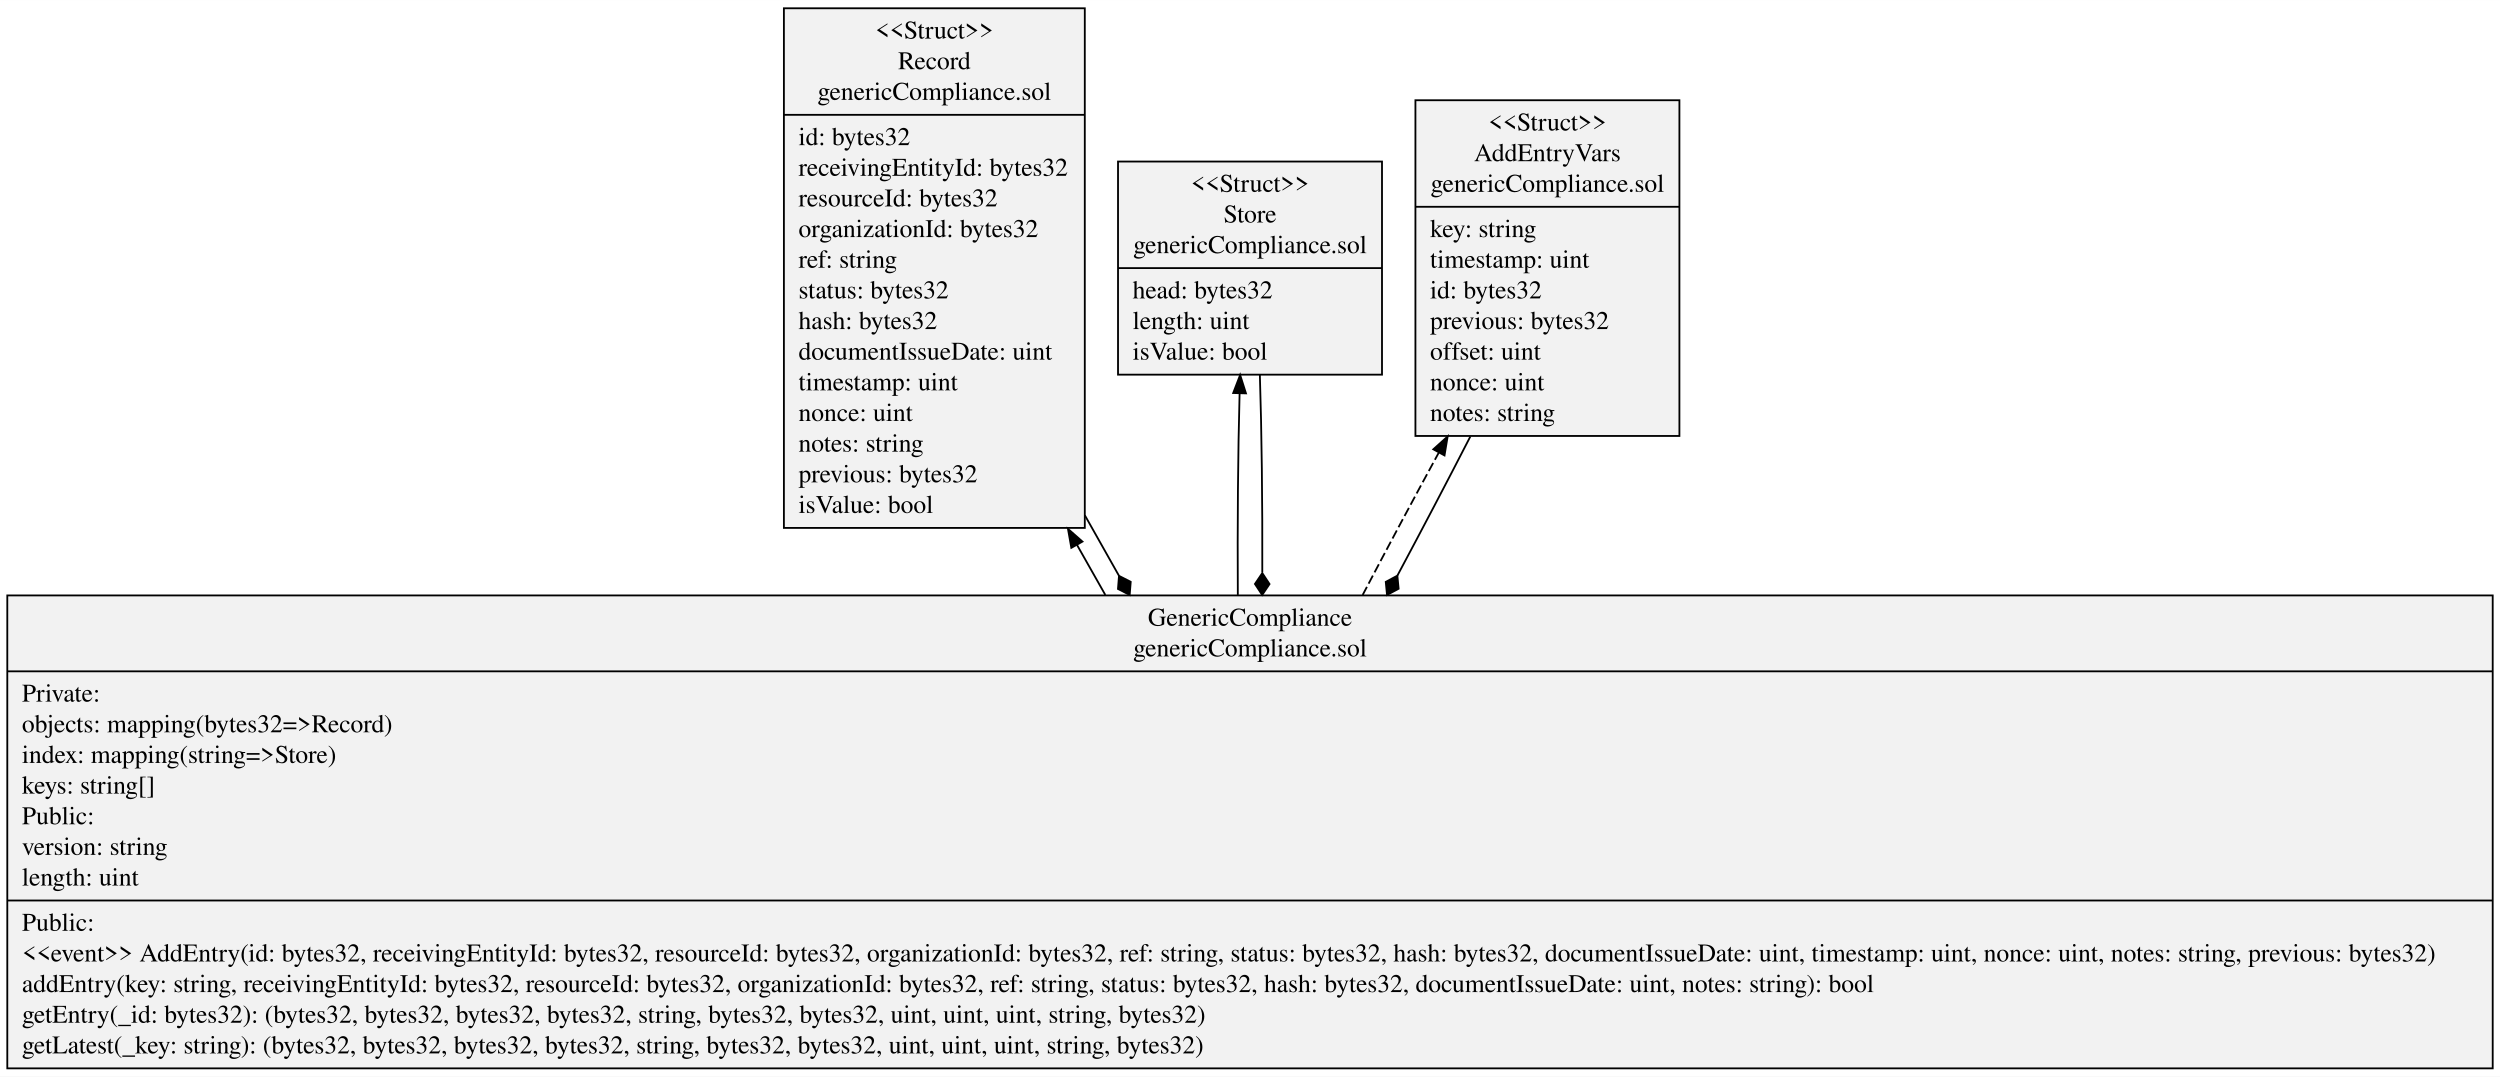
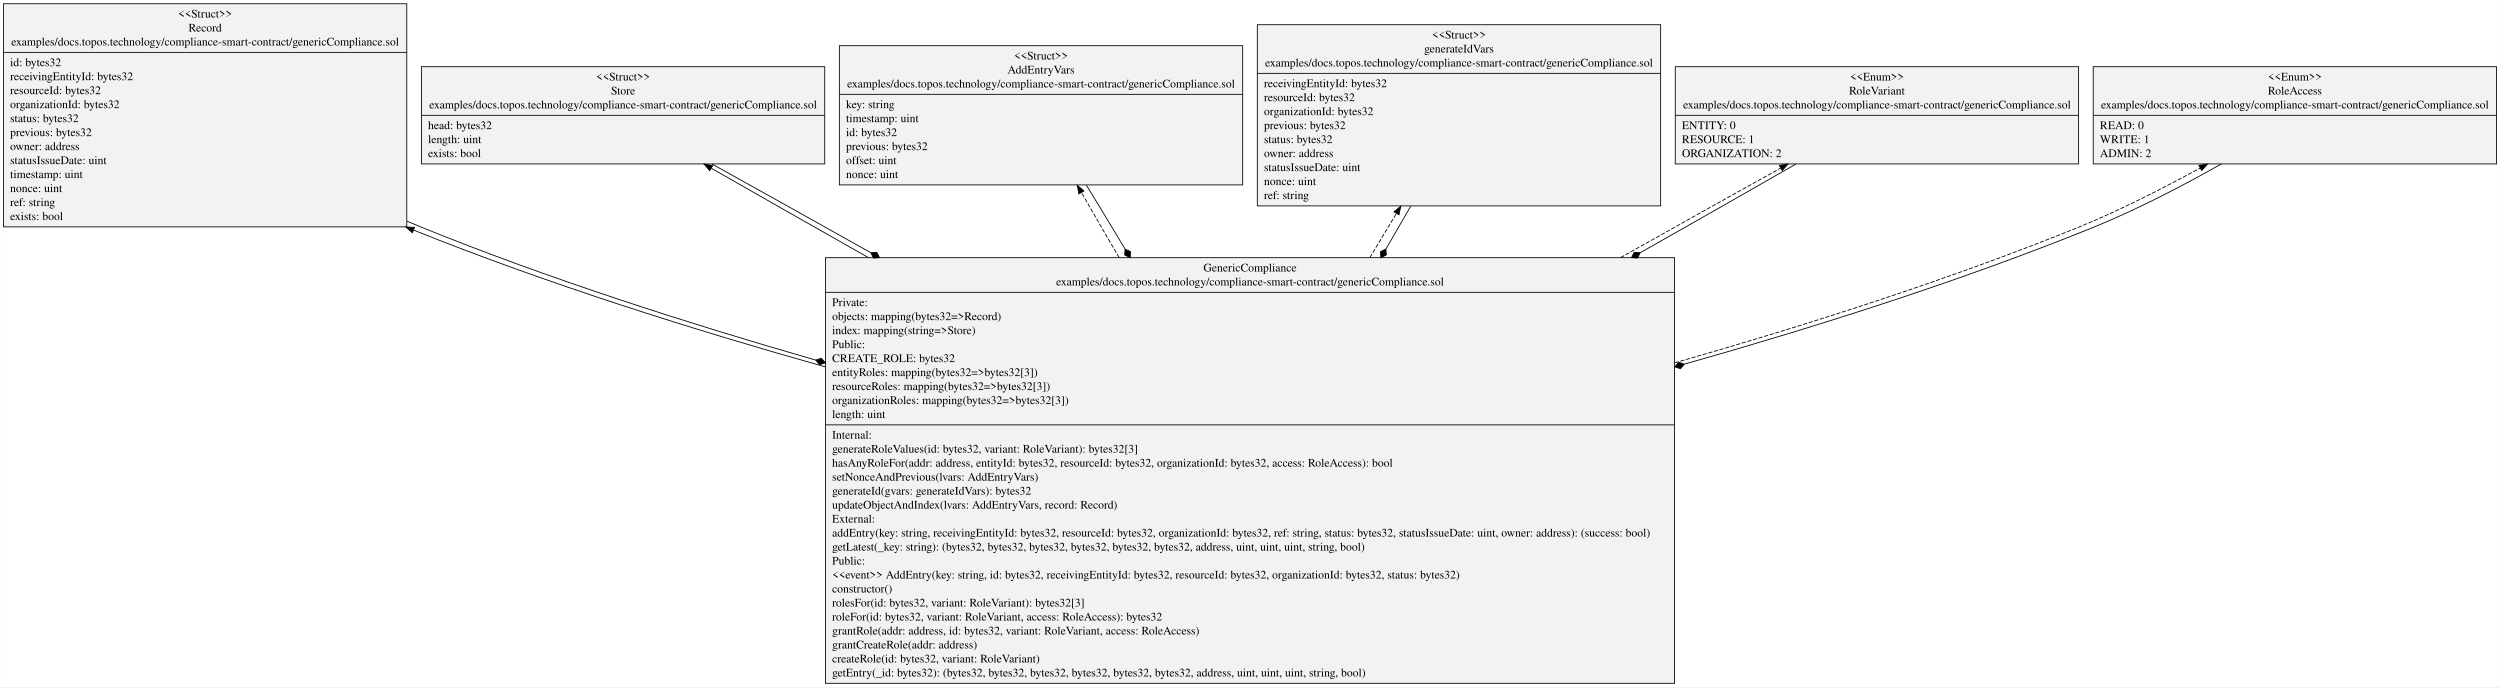
- <svg xmlns="http://www.w3.org/2000/svg" width="1370pt" height="590pt" viewBox="0.00 0.00 1370.17 590.00">
-   <g id="graph0" class="graph" transform="scale(1 1) rotate(0) translate(4 586)">
-     <polygon fill="white" stroke="transparent" points="-4,4 -4,-586 1366.17,-586 1366.17,4 -4,4" />
+ <svg xmlns="http://www.w3.org/2000/svg" width="3002pt" height="825pt" viewBox="0.00 0.00 3002.46 825.20">
+   <g id="graph0" class="graph" transform="scale(1 1) rotate(0) translate(4 821.2)">
+     <polygon fill="white" stroke="transparent" points="-4,4 -4,-821.2 2998.46,-821.2 2998.46,4 -4,4" />
    <g id="node1" class="node">
-       <polygon fill="#f2f2f2" stroke="black" points="0,-0.5 0,-259.7 1362.17,-259.7 1362.17,-0.5 0,-0.5" />
-       <text text-anchor="middle" x="681.09" y="-243.1" font-family="Times,serif" font-size="14.00">GenericCompliance</text>
-       <text text-anchor="middle" x="681.09" y="-226.3" font-family="Times,serif" font-size="14.00">genericCompliance.sol</text>
-       <polyline fill="none" stroke="black" points="0,-218.1 1362.17,-218.1 " />
-       <text text-anchor="start" x="8" y="-201.5" font-family="Times,serif" font-size="14.00">Private:</text>
-       <text text-anchor="start" x="8" y="-184.7" font-family="Times,serif" font-size="14.00">   objects: mapping(bytes32=&gt;Record)</text>
-       <text text-anchor="start" x="8" y="-167.9" font-family="Times,serif" font-size="14.00">   index: mapping(string=&gt;Store)</text>
-       <text text-anchor="start" x="8" y="-151.1" font-family="Times,serif" font-size="14.00">   keys: string[]</text>
-       <text text-anchor="start" x="8" y="-134.3" font-family="Times,serif" font-size="14.00">Public:</text>
-       <text text-anchor="start" x="8" y="-117.5" font-family="Times,serif" font-size="14.00">   version: string</text>
-       <text text-anchor="start" x="8" y="-100.7" font-family="Times,serif" font-size="14.00">   length: uint</text>
-       <polyline fill="none" stroke="black" points="0,-92.5 1362.17,-92.5 " />
-       <text text-anchor="start" x="8" y="-75.9" font-family="Times,serif" font-size="14.00">Public:</text>
-       <text text-anchor="start" x="8" y="-59.1" font-family="Times,serif" font-size="14.00">    &lt;&lt;event&gt;&gt; AddEntry(id: bytes32, receivingEntityId: bytes32, resourceId: bytes32, organizationId: bytes32, ref: string, status: bytes32, hash: bytes32, documentIssueDate: uint, timestamp: uint, nonce: uint, notes: string, previous: bytes32)</text>
-       <text text-anchor="start" x="8" y="-42.3" font-family="Times,serif" font-size="14.00">    addEntry(key: string, receivingEntityId: bytes32, resourceId: bytes32, organizationId: bytes32, ref: string, status: bytes32, hash: bytes32, documentIssueDate: uint, notes: string): bool</text>
-       <text text-anchor="start" x="8" y="-25.5" font-family="Times,serif" font-size="14.00">    getEntry(_id: bytes32): (bytes32, bytes32, bytes32, bytes32, string, bytes32, bytes32, uint, uint, uint, string, bytes32)</text>
-       <text text-anchor="start" x="8" y="-8.7" font-family="Times,serif" font-size="14.00">    getLatest(_key: string): (bytes32, bytes32, bytes32, bytes32, string, bytes32, bytes32, uint, uint, uint, string, bytes32)</text>
+       <polygon fill="#f2f2f2" stroke="black" points="987.29,-0.5 987.29,-511.7 2007.17,-511.7 2007.17,-0.5 987.29,-0.5" />
+       <text text-anchor="middle" x="1497.23" y="-495.1" font-family="Times,serif" font-size="14.00">GenericCompliance</text>
+       <text text-anchor="middle" x="1497.23" y="-478.3" font-family="Times,serif" font-size="14.00">examples/docs.topos.technology/compliance-smart-contract/genericCompliance.sol</text>
+       <polyline fill="none" stroke="black" points="987.29,-470.1 2007.17,-470.1 " />
+       <text text-anchor="start" x="995.29" y="-453.5" font-family="Times,serif" font-size="14.00">Private:</text>
+       <text text-anchor="start" x="995.29" y="-436.7" font-family="Times,serif" font-size="14.00">   objects: mapping(bytes32=&gt;Record)</text>
+       <text text-anchor="start" x="995.29" y="-419.9" font-family="Times,serif" font-size="14.00">   index: mapping(string=&gt;Store)</text>
+       <text text-anchor="start" x="995.29" y="-403.1" font-family="Times,serif" font-size="14.00">Public:</text>
+       <text text-anchor="start" x="995.29" y="-386.3" font-family="Times,serif" font-size="14.00">   CREATE_ROLE: bytes32</text>
+       <text text-anchor="start" x="995.29" y="-369.5" font-family="Times,serif" font-size="14.00">   entityRoles: mapping(bytes32=&gt;bytes32[3])</text>
+       <text text-anchor="start" x="995.29" y="-352.7" font-family="Times,serif" font-size="14.00">   resourceRoles: mapping(bytes32=&gt;bytes32[3])</text>
+       <text text-anchor="start" x="995.29" y="-335.9" font-family="Times,serif" font-size="14.00">   organizationRoles: mapping(bytes32=&gt;bytes32[3])</text>
+       <text text-anchor="start" x="995.29" y="-319.1" font-family="Times,serif" font-size="14.00">   length: uint</text>
+       <polyline fill="none" stroke="black" points="987.29,-310.9 2007.17,-310.9 " />
+       <text text-anchor="start" x="995.29" y="-294.3" font-family="Times,serif" font-size="14.00">Internal:</text>
+       <text text-anchor="start" x="995.29" y="-277.5" font-family="Times,serif" font-size="14.00">    generateRoleValues(id: bytes32, variant: RoleVariant): bytes32[3]</text>
+       <text text-anchor="start" x="995.29" y="-260.7" font-family="Times,serif" font-size="14.00">    hasAnyRoleFor(addr: address, entityId: bytes32, resourceId: bytes32, organizationId: bytes32, access: RoleAccess): bool</text>
+       <text text-anchor="start" x="995.29" y="-243.9" font-family="Times,serif" font-size="14.00">    setNonceAndPrevious(lvars: AddEntryVars)</text>
+       <text text-anchor="start" x="995.29" y="-227.1" font-family="Times,serif" font-size="14.00">    generateId(gvars: generateIdVars): bytes32</text>
+       <text text-anchor="start" x="995.29" y="-210.3" font-family="Times,serif" font-size="14.00">    updateObjectAndIndex(lvars: AddEntryVars, record: Record)</text>
+       <text text-anchor="start" x="995.29" y="-193.5" font-family="Times,serif" font-size="14.00">External:</text>
+       <text text-anchor="start" x="995.29" y="-176.7" font-family="Times,serif" font-size="14.00">    addEntry(key: string, receivingEntityId: bytes32, resourceId: bytes32, organizationId: bytes32, ref: string, status: bytes32, statusIssueDate: uint, owner: address): (success: bool)</text>
+       <text text-anchor="start" x="995.29" y="-159.9" font-family="Times,serif" font-size="14.00">    getLatest(_key: string): (bytes32, bytes32, bytes32, bytes32, bytes32, bytes32, address, uint, uint, uint, string, bool)</text>
+       <text text-anchor="start" x="995.29" y="-143.1" font-family="Times,serif" font-size="14.00">Public:</text>
+       <text text-anchor="start" x="995.29" y="-126.3" font-family="Times,serif" font-size="14.00">    &lt;&lt;event&gt;&gt; AddEntry(key: string, id: bytes32, receivingEntityId: bytes32, resourceId: bytes32, organizationId: bytes32, status: bytes32)</text>
+       <text text-anchor="start" x="995.29" y="-109.5" font-family="Times,serif" font-size="14.00">    constructor()</text>
+       <text text-anchor="start" x="995.29" y="-92.7" font-family="Times,serif" font-size="14.00">    rolesFor(id: bytes32, variant: RoleVariant): bytes32[3]</text>
+       <text text-anchor="start" x="995.29" y="-75.9" font-family="Times,serif" font-size="14.00">    roleFor(id: bytes32, variant: RoleVariant, access: RoleAccess): bytes32</text>
+       <text text-anchor="start" x="995.29" y="-59.1" font-family="Times,serif" font-size="14.00">    grantRole(addr: address, id: bytes32, variant: RoleVariant, access: RoleAccess)</text>
+       <text text-anchor="start" x="995.29" y="-42.3" font-family="Times,serif" font-size="14.00">    grantCreateRole(addr: address)</text>
+       <text text-anchor="start" x="995.29" y="-25.5" font-family="Times,serif" font-size="14.00">    createRole(id: bytes32, variant: RoleVariant)</text>
+       <text text-anchor="start" x="995.29" y="-8.7" font-family="Times,serif" font-size="14.00">    getEntry(_id: bytes32): (bytes32, bytes32, bytes32, bytes32, bytes32, bytes32, address, uint, uint, uint, string, bool)</text>
    </g>
    <g id="node2" class="node">
-       <polygon fill="#f2f2f2" stroke="black" points="425.63,-296.7 425.63,-581.5 590.54,-581.5 590.54,-296.7 425.63,-296.7" />
-       <text text-anchor="middle" x="508.09" y="-564.9" font-family="Times,serif" font-size="14.00">&lt;&lt;Struct&gt;&gt;</text>
-       <text text-anchor="middle" x="508.09" y="-548.1" font-family="Times,serif" font-size="14.00">Record</text>
-       <text text-anchor="middle" x="508.09" y="-531.3" font-family="Times,serif" font-size="14.00">genericCompliance.sol</text>
-       <polyline fill="none" stroke="black" points="425.63,-523.1 590.54,-523.1 " />
-       <text text-anchor="start" x="433.63" y="-506.5" font-family="Times,serif" font-size="14.00">id: bytes32</text>
-       <text text-anchor="start" x="433.63" y="-489.7" font-family="Times,serif" font-size="14.00">receivingEntityId: bytes32</text>
-       <text text-anchor="start" x="433.63" y="-472.9" font-family="Times,serif" font-size="14.00">resourceId: bytes32</text>
-       <text text-anchor="start" x="433.63" y="-456.1" font-family="Times,serif" font-size="14.00">organizationId: bytes32</text>
-       <text text-anchor="start" x="433.63" y="-439.3" font-family="Times,serif" font-size="14.00">ref: string</text>
-       <text text-anchor="start" x="433.63" y="-422.5" font-family="Times,serif" font-size="14.00">status: bytes32</text>
-       <text text-anchor="start" x="433.63" y="-405.7" font-family="Times,serif" font-size="14.00">hash: bytes32</text>
-       <text text-anchor="start" x="433.63" y="-388.9" font-family="Times,serif" font-size="14.00">documentIssueDate: uint</text>
-       <text text-anchor="start" x="433.63" y="-372.1" font-family="Times,serif" font-size="14.00">timestamp: uint</text>
-       <text text-anchor="start" x="433.63" y="-355.3" font-family="Times,serif" font-size="14.00">nonce: uint</text>
-       <text text-anchor="start" x="433.63" y="-338.5" font-family="Times,serif" font-size="14.00">notes: string</text>
-       <text text-anchor="start" x="433.63" y="-321.7" font-family="Times,serif" font-size="14.00">previous: bytes32</text>
-       <text text-anchor="start" x="433.63" y="-304.9" font-family="Times,serif" font-size="14.00">isValue: bool</text>
+       <polygon fill="#f2f2f2" stroke="black" points="0,-548.7 0,-816.7 484.46,-816.7 484.46,-548.7 0,-548.7" />
+       <text text-anchor="middle" x="242.23" y="-800.1" font-family="Times,serif" font-size="14.00">&lt;&lt;Struct&gt;&gt;</text>
+       <text text-anchor="middle" x="242.23" y="-783.3" font-family="Times,serif" font-size="14.00">Record</text>
+       <text text-anchor="middle" x="242.23" y="-766.5" font-family="Times,serif" font-size="14.00">examples/docs.topos.technology/compliance-smart-contract/genericCompliance.sol</text>
+       <polyline fill="none" stroke="black" points="0,-758.3 484.46,-758.3 " />
+       <text text-anchor="start" x="8" y="-741.7" font-family="Times,serif" font-size="14.00">id: bytes32</text>
+       <text text-anchor="start" x="8" y="-724.9" font-family="Times,serif" font-size="14.00">receivingEntityId: bytes32</text>
+       <text text-anchor="start" x="8" y="-708.1" font-family="Times,serif" font-size="14.00">resourceId: bytes32</text>
+       <text text-anchor="start" x="8" y="-691.3" font-family="Times,serif" font-size="14.00">organizationId: bytes32</text>
+       <text text-anchor="start" x="8" y="-674.5" font-family="Times,serif" font-size="14.00">status: bytes32</text>
+       <text text-anchor="start" x="8" y="-657.7" font-family="Times,serif" font-size="14.00">previous: bytes32</text>
+       <text text-anchor="start" x="8" y="-640.9" font-family="Times,serif" font-size="14.00">owner: address</text>
+       <text text-anchor="start" x="8" y="-624.1" font-family="Times,serif" font-size="14.00">statusIssueDate: uint</text>
+       <text text-anchor="start" x="8" y="-607.3" font-family="Times,serif" font-size="14.00">timestamp: uint</text>
+       <text text-anchor="start" x="8" y="-590.5" font-family="Times,serif" font-size="14.00">nonce: uint</text>
+       <text text-anchor="start" x="8" y="-573.7" font-family="Times,serif" font-size="14.00">ref: string</text>
+       <text text-anchor="start" x="8" y="-556.9" font-family="Times,serif" font-size="14.00">exists: bool</text>
+     </g>
+     <g id="edge7" class="edge">
+       <path fill="none" stroke="black" d="M987.06,-380.58C827.09,-425.52 651.21,-481.07 492.66,-544.8" />
+       <polygon fill="black" stroke="black" points="491.16,-541.63 483.2,-548.62 493.78,-548.12 491.16,-541.63" />
+     </g>
+     <g id="node3" class="node">
+       <polygon fill="#f2f2f2" stroke="black" points="502,-624.3 502,-741.1 986.46,-741.1 986.46,-624.3 502,-624.3" />
+       <text text-anchor="middle" x="744.23" y="-724.5" font-family="Times,serif" font-size="14.00">&lt;&lt;Struct&gt;&gt;</text>
+       <text text-anchor="middle" x="744.23" y="-707.7" font-family="Times,serif" font-size="14.00">Store</text>
+       <text text-anchor="middle" x="744.23" y="-690.9" font-family="Times,serif" font-size="14.00">examples/docs.topos.technology/compliance-smart-contract/genericCompliance.sol</text>
+       <polyline fill="none" stroke="black" points="502,-682.7 986.46,-682.7 " />
+       <text text-anchor="start" x="510" y="-666.1" font-family="Times,serif" font-size="14.00">head: bytes32</text>
+       <text text-anchor="start" x="510" y="-649.3" font-family="Times,serif" font-size="14.00">length: uint</text>
+       <text text-anchor="start" x="510" y="-632.5" font-family="Times,serif" font-size="14.00">exists: bool</text>
+     </g>
+     <g id="edge8" class="edge">
+       <path fill="none" stroke="black" d="M1038.99,-511.75C968.56,-551.6 902.13,-589.37 850.22,-619.14" />
+       <polygon fill="black" stroke="black" points="848.29,-616.21 841.36,-624.23 851.78,-622.28 848.29,-616.21" />
+     </g>
+     <g id="node4" class="node">
+       <polygon fill="#f2f2f2" stroke="black" points="1004,-599.1 1004,-766.3 1488.46,-766.3 1488.46,-599.1 1004,-599.1" />
+       <text text-anchor="middle" x="1246.23" y="-749.7" font-family="Times,serif" font-size="14.00">&lt;&lt;Struct&gt;&gt;</text>
+       <text text-anchor="middle" x="1246.23" y="-732.9" font-family="Times,serif" font-size="14.00">AddEntryVars</text>
+       <text text-anchor="middle" x="1246.23" y="-716.1" font-family="Times,serif" font-size="14.00">examples/docs.topos.technology/compliance-smart-contract/genericCompliance.sol</text>
+       <polyline fill="none" stroke="black" points="1004,-707.9 1488.46,-707.9 " />
+       <text text-anchor="start" x="1012" y="-691.3" font-family="Times,serif" font-size="14.00">key: string</text>
+       <text text-anchor="start" x="1012" y="-674.5" font-family="Times,serif" font-size="14.00">timestamp: uint</text>
+       <text text-anchor="start" x="1012" y="-657.7" font-family="Times,serif" font-size="14.00">id: bytes32</text>
+       <text text-anchor="start" x="1012" y="-640.9" font-family="Times,serif" font-size="14.00">previous: bytes32</text>
+       <text text-anchor="start" x="1012" y="-624.1" font-family="Times,serif" font-size="14.00">offset: uint</text>
+       <text text-anchor="start" x="1012" y="-607.3" font-family="Times,serif" font-size="14.00">nonce: uint</text>
+     </g>
+     <g id="edge11" class="edge">
+       <path fill="none" stroke="black" stroke-dasharray="5,2" d="M1340.07,-511.75C1323.86,-539.43 1308.41,-566.11 1294.88,-589.8" />
+       <polygon fill="black" stroke="black" points="1291.7,-588.31 1289.79,-598.73 1297.78,-591.78 1291.7,-588.31" />
+     </g>
+     <g id="node5" class="node">
+       <polygon fill="#f2f2f2" stroke="black" points="1506,-573.9 1506,-791.5 1990.46,-791.5 1990.46,-573.9 1506,-573.9" />
+       <text text-anchor="middle" x="1748.23" y="-774.9" font-family="Times,serif" font-size="14.00">&lt;&lt;Struct&gt;&gt;</text>
+       <text text-anchor="middle" x="1748.23" y="-758.1" font-family="Times,serif" font-size="14.00">generateIdVars</text>
+       <text text-anchor="middle" x="1748.23" y="-741.3" font-family="Times,serif" font-size="14.00">examples/docs.topos.technology/compliance-smart-contract/genericCompliance.sol</text>
+       <polyline fill="none" stroke="black" points="1506,-733.1 1990.46,-733.1 " />
+       <text text-anchor="start" x="1514" y="-716.5" font-family="Times,serif" font-size="14.00">receivingEntityId: bytes32</text>
+       <text text-anchor="start" x="1514" y="-699.7" font-family="Times,serif" font-size="14.00">resourceId: bytes32</text>
+       <text text-anchor="start" x="1514" y="-682.9" font-family="Times,serif" font-size="14.00">organizationId: bytes32</text>
+       <text text-anchor="start" x="1514" y="-666.1" font-family="Times,serif" font-size="14.00">previous: bytes32</text>
+       <text text-anchor="start" x="1514" y="-649.3" font-family="Times,serif" font-size="14.00">status: bytes32</text>
+       <text text-anchor="start" x="1514" y="-632.5" font-family="Times,serif" font-size="14.00">owner: address</text>
+       <text text-anchor="start" x="1514" y="-615.7" font-family="Times,serif" font-size="14.00">statusIssueDate: uint</text>
+       <text text-anchor="start" x="1514" y="-598.9" font-family="Times,serif" font-size="14.00">nonce: uint</text>
+       <text text-anchor="start" x="1514" y="-582.1" font-family="Times,serif" font-size="14.00">ref: string</text>
+     </g>
+     <g id="edge12" class="edge">
+       <path fill="none" stroke="black" stroke-dasharray="5,2" d="M1641.14,-511.75C1652.07,-530.07 1662.82,-547.96 1673.04,-564.83" />
+       <polygon fill="black" stroke="black" points="1670.15,-566.82 1678.33,-573.55 1676.14,-563.19 1670.15,-566.82" />
+     </g>
+     <g id="node6" class="node">
+       <polygon fill="#f2f2f2" stroke="black" points="2008,-624.3 2008,-741.1 2492.46,-741.1 2492.46,-624.3 2008,-624.3" />
+       <text text-anchor="middle" x="2250.23" y="-724.5" font-family="Times,serif" font-size="14.00">&lt;&lt;Enum&gt;&gt;</text>
+       <text text-anchor="middle" x="2250.23" y="-707.7" font-family="Times,serif" font-size="14.00">RoleVariant</text>
+       <text text-anchor="middle" x="2250.23" y="-690.9" font-family="Times,serif" font-size="14.00">examples/docs.topos.technology/compliance-smart-contract/genericCompliance.sol</text>
+       <polyline fill="none" stroke="black" points="2008,-682.7 2492.46,-682.7 " />
+       <text text-anchor="start" x="2016" y="-666.1" font-family="Times,serif" font-size="14.00">ENTITY: 0</text>
+       <text text-anchor="start" x="2016" y="-649.3" font-family="Times,serif" font-size="14.00">RESOURCE: 1</text>
+       <text text-anchor="start" x="2016" y="-632.5" font-family="Times,serif" font-size="14.00">ORGANIZATION: 2</text>
+     </g>
+     <g id="edge9" class="edge">
+       <path fill="none" stroke="black" stroke-dasharray="5,2" d="M1942.21,-511.75C2013.25,-551.68 2080.93,-589.53 2134.67,-619.33" />
+       <polygon fill="black" stroke="black" points="2133.07,-622.44 2143.51,-624.23 2136.46,-616.32 2133.07,-622.44" />
+     </g>
+     <g id="node7" class="node">
+       <polygon fill="#f2f2f2" stroke="black" points="2510,-624.3 2510,-741.1 2994.46,-741.1 2994.46,-624.3 2510,-624.3" />
+       <text text-anchor="middle" x="2752.23" y="-724.5" font-family="Times,serif" font-size="14.00">&lt;&lt;Enum&gt;&gt;</text>
+       <text text-anchor="middle" x="2752.23" y="-707.7" font-family="Times,serif" font-size="14.00">RoleAccess</text>
+       <text text-anchor="middle" x="2752.23" y="-690.9" font-family="Times,serif" font-size="14.00">examples/docs.topos.technology/compliance-smart-contract/genericCompliance.sol</text>
+       <polyline fill="none" stroke="black" points="2510,-682.7 2994.46,-682.7 " />
+       <text text-anchor="start" x="2518" y="-666.1" font-family="Times,serif" font-size="14.00">READ: 0</text>
+       <text text-anchor="start" x="2518" y="-649.3" font-family="Times,serif" font-size="14.00">WRITE: 1</text>
+       <text text-anchor="start" x="2518" y="-632.5" font-family="Times,serif" font-size="14.00">ADMIN: 2</text>
+     </g>
+     <g id="edge10" class="edge">
+       <path fill="none" stroke="black" stroke-dasharray="5,2" d="M2007.33,-385.41C2165.04,-430.39 2337.83,-485.54 2492.23,-548.2 2541.54,-568.21 2593.83,-595.04 2638.52,-619.4" />
+       <polygon fill="black" stroke="black" points="2636.91,-622.51 2647.36,-624.24 2640.27,-616.37 2636.91,-622.51" />
+     </g>
+     <g id="edge3" class="edge">
+       <path fill="none" stroke="black" d="M484.63,-555.57C490.53,-553.03 496.4,-550.57 502.23,-548.2 652.86,-487.07 820.99,-433.08 975.55,-388.72" />
+       <polygon fill="black" stroke="black" points="975.59,-388.71 980.26,-383.21 987.13,-385.41 982.46,-390.91 975.59,-388.71" />
    </g>
    <g id="edge4" class="edge">
-       <path fill="none" stroke="black" d="M601.8,-259.96C596.63,-269.04 591.42,-278.23 586.25,-287.42" />
-       <polygon fill="black" stroke="black" points="583.16,-285.78 581.31,-296.21 589.26,-289.21 583.16,-285.78" />
-     </g>
-     <g id="node3" class="node">
-       <polygon fill="#f2f2f2" stroke="black" points="608.75,-380.7 608.75,-497.5 753.43,-497.5 753.43,-380.7 608.75,-380.7" />
-       <text text-anchor="middle" x="681.09" y="-480.9" font-family="Times,serif" font-size="14.00">&lt;&lt;Struct&gt;&gt;</text>
-       <text text-anchor="middle" x="681.09" y="-464.1" font-family="Times,serif" font-size="14.00">Store</text>
-       <text text-anchor="middle" x="681.09" y="-447.3" font-family="Times,serif" font-size="14.00">genericCompliance.sol</text>
-       <polyline fill="none" stroke="black" points="608.75,-439.1 753.43,-439.1 " />
-       <text text-anchor="start" x="616.75" y="-422.5" font-family="Times,serif" font-size="14.00">head: bytes32</text>
-       <text text-anchor="start" x="616.75" y="-405.7" font-family="Times,serif" font-size="14.00">length: uint</text>
-       <text text-anchor="start" x="616.75" y="-388.9" font-family="Times,serif" font-size="14.00">isValue: bool</text>
+       <path fill="none" stroke="black" d="M850.95,-624.23C903.42,-595.16 970.61,-557.62 1041.73,-517.66" />
+       <polygon fill="black" stroke="black" points="1041.79,-517.63 1045.06,-511.2 1052.25,-511.75 1048.98,-518.18 1041.79,-517.63" />
    </g>
    <g id="edge5" class="edge">
-       <path fill="none" stroke="black" d="M674.41,-259.96C674.17,-297.87 674.49,-337.83 675.38,-370.28" />
-       <polygon fill="black" stroke="black" points="671.88,-370.64 675.68,-380.54 678.88,-370.44 671.88,-370.64" />
-     </g>
-     <g id="node4" class="node">
-       <polygon fill="#f2f2f2" stroke="black" points="771.75,-347.1 771.75,-531.1 916.43,-531.1 916.43,-347.1 771.75,-347.1" />
-       <text text-anchor="middle" x="844.09" y="-514.5" font-family="Times,serif" font-size="14.00">&lt;&lt;Struct&gt;&gt;</text>
-       <text text-anchor="middle" x="844.09" y="-497.7" font-family="Times,serif" font-size="14.00">AddEntryVars</text>
-       <text text-anchor="middle" x="844.09" y="-480.9" font-family="Times,serif" font-size="14.00">genericCompliance.sol</text>
-       <polyline fill="none" stroke="black" points="771.75,-472.7 916.43,-472.7 " />
-       <text text-anchor="start" x="779.75" y="-456.1" font-family="Times,serif" font-size="14.00">key: string</text>
-       <text text-anchor="start" x="779.75" y="-439.3" font-family="Times,serif" font-size="14.00">timestamp: uint</text>
-       <text text-anchor="start" x="779.75" y="-422.5" font-family="Times,serif" font-size="14.00">id: bytes32</text>
-       <text text-anchor="start" x="779.75" y="-405.7" font-family="Times,serif" font-size="14.00">previous: bytes32</text>
-       <text text-anchor="start" x="779.75" y="-388.9" font-family="Times,serif" font-size="14.00">offset: uint</text>
-       <text text-anchor="start" x="779.75" y="-372.1" font-family="Times,serif" font-size="14.00">nonce: uint</text>
-       <text text-anchor="start" x="779.75" y="-355.3" font-family="Times,serif" font-size="14.00">notes: string</text>
+       <path fill="none" stroke="black" d="M1300.76,-598.73C1314.81,-575.84 1330.62,-549.7 1347.01,-522.31" />
+       <polygon fill="black" stroke="black" points="1347.17,-522.05 1346.81,-514.85 1353.32,-511.75 1353.68,-518.95 1347.17,-522.05" />
    </g>
    <g id="edge6" class="edge">
-       <path fill="none" stroke="black" stroke-dasharray="5,2" d="M742.83,-259.96C756.48,-285.97 770.9,-312.96 784.47,-337.82" />
-       <polygon fill="black" stroke="black" points="781.55,-339.78 789.42,-346.87 787.69,-336.42 781.55,-339.78" />
+       <path fill="none" stroke="black" d="M1690.27,-573.55C1680.96,-557.36 1670.95,-540.09 1660.56,-522.29" />
+       <polygon fill="black" stroke="black" points="1660.45,-522.11 1653.97,-518.95 1654.39,-511.75 1660.88,-514.91 1660.45,-522.11" />
    </g>
    <g id="edge1" class="edge">
-       <path fill="none" stroke="black" d="M590.56,-303.65C596.81,-292.65 603.08,-281.53 609.26,-270.5" />
-       <polygon fill="black" stroke="black" points="609.29,-270.44 608.73,-263.25 615.14,-259.96 615.71,-267.15 609.29,-270.44" />
+       <path fill="none" stroke="black" d="M2153.1,-624.23C2102.49,-595.16 2036.51,-557.62 1965.91,-517.66" />
+       <polygon fill="black" stroke="black" points="1965.91,-517.66 1958.72,-518.19 1955.47,-511.75 1962.66,-511.22 1965.91,-517.66" />
    </g>
    <g id="edge2" class="edge">
-       <path fill="none" stroke="black" d="M686.49,-380.54C687.5,-349.83 687.94,-310.57 687.82,-272.33" />
-       <polygon fill="black" stroke="black" points="687.82,-271.96 683.79,-265.98 687.76,-259.96 691.79,-265.94 687.82,-271.96" />
-     </g>
-     <g id="edge3" class="edge">
-       <path fill="none" stroke="black" d="M801.88,-346.87C789.58,-322.9 775.72,-296.49 761.89,-270.62" />
-       <polygon fill="black" stroke="black" points="761.85,-270.54 755.49,-267.14 756.18,-259.96 762.54,-263.36 761.85,-270.54" />
+       <path fill="none" stroke="black" d="M2663.73,-624.24C2618.82,-598.65 2562.82,-569.54 2510.23,-548.2 2354.17,-484.87 2179.32,-429.2 2019.38,-383.96" />
+       <polygon fill="black" stroke="black" points="2018.95,-383.84 2012.09,-386.06 2007.4,-380.58 2014.26,-378.36 2018.95,-383.84" />
    </g>
  </g>
</svg>
